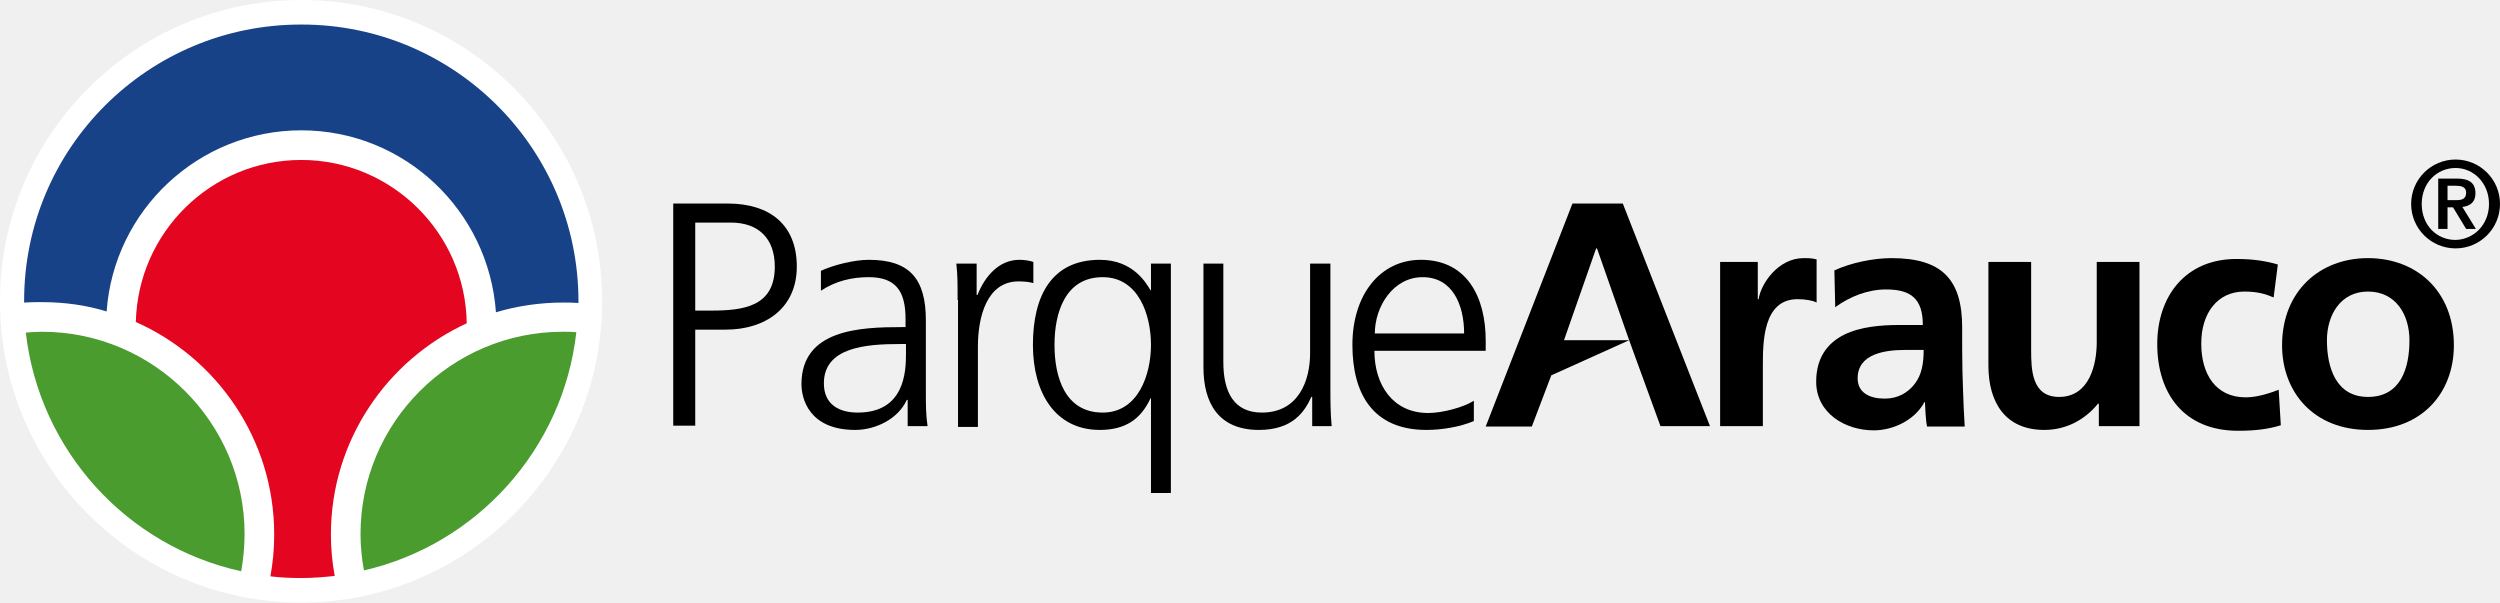
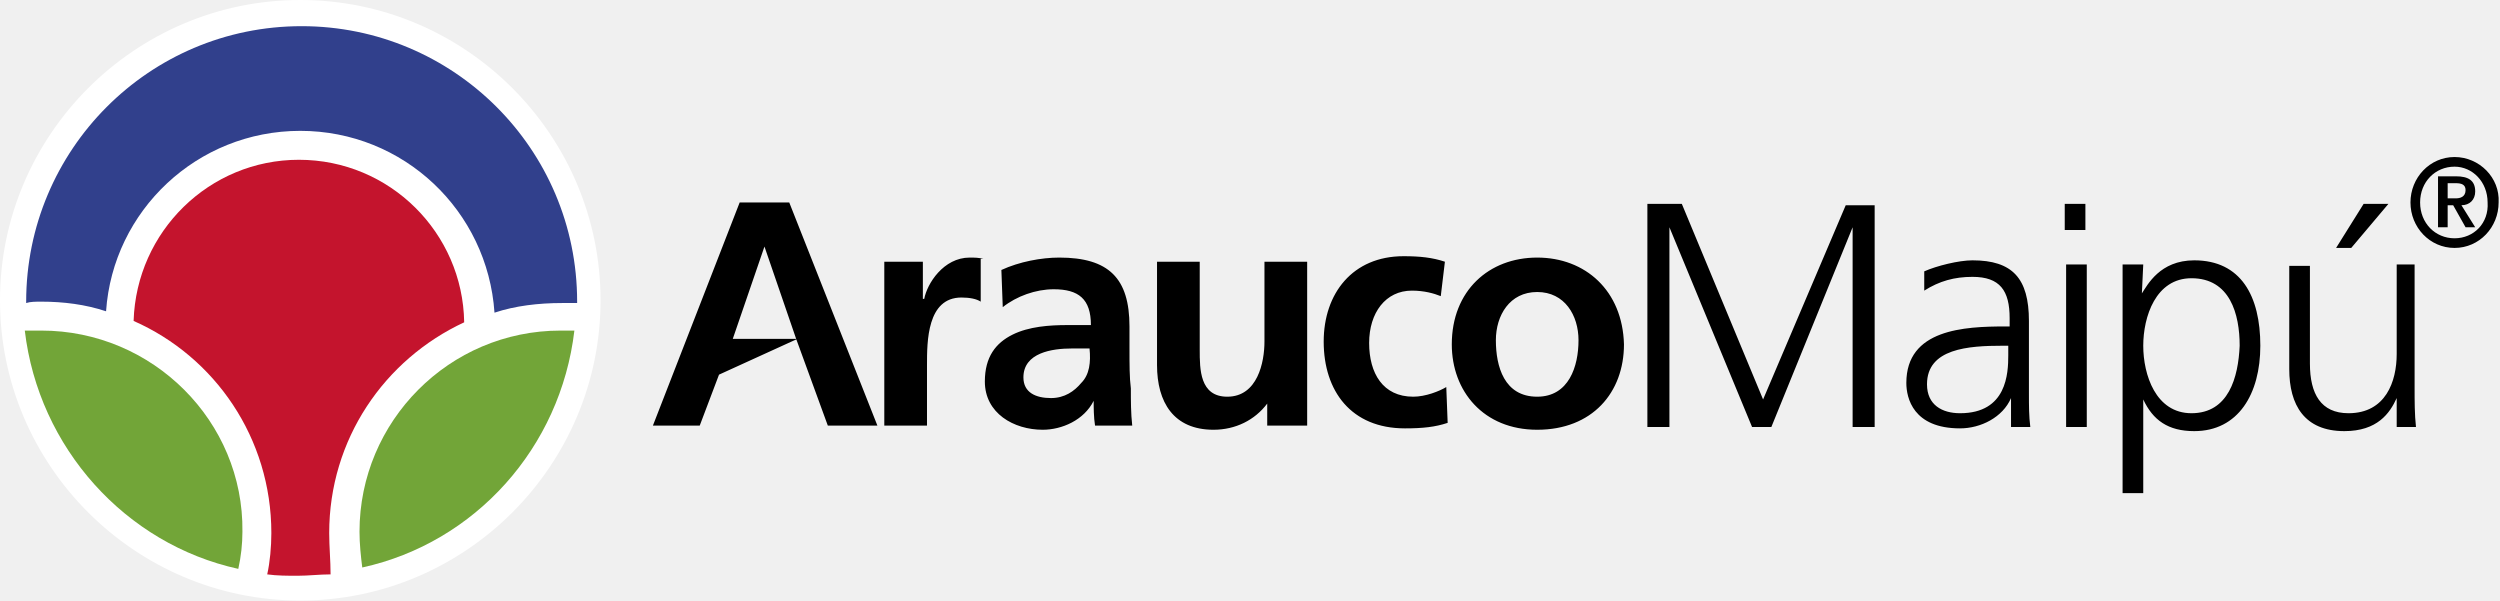
- <svg xmlns="http://www.w3.org/2000/svg" version="1.1" id="Capa_1" x="0px" y="0px" viewBox="0 0 590.8 142.4" style="enable-background:new 0 0 590.8 142.4;" xml:space="preserve">
+ <svg xmlns="http://www.w3.org/2000/svg" version="1.1" id="Capa_1" x="0px" y="0px" viewBox="0 0 181.5 43.6" style="enable-background:new 0 0 181.5 43.6;" xml:space="preserve">
  <style type="text/css">
	.st0{fill:#FFFFFF;}
- 	.st1{fill:#499C2D;}
- 	.st2{fill:#184287;}
- 	.st3{fill:#E40521;}
+ 	.st1{fill:#72A538;}
+ 	.st2{fill:#31408C;}
+ 	.st3{fill:#C4142D;}
</style>
-   <g id="XMLID_80_">
-     <g id="XMLID_87_">
-       <path id="XMLID_116_" d="M159.1,48.1H172c9.9,0,16.3,5,16.3,14.9c0,9.8-7.4,14.9-16.8,14.9h-7.2v22.7h-5.2V48.1z M164.3,73.4h3.6    c7.8,0,15.2-0.9,15.2-10.4c0-6.6-3.8-10.4-10.4-10.4h-8.4V73.4z" />
-       <path id="XMLID_113_" d="M214.5,94.5h-0.2c-2.1,4.6-7.5,7.1-12.2,7.1c-10.9,0-12.7-7.4-12.7-10.8c0-12.9,13.7-13.5,23.7-13.5h0.9    v-1.9c0-6.6-2.3-9.9-8.7-9.9c-4,0-7.8,0.9-11.3,3.2V64c3-1.4,7.9-2.6,11.3-2.6c9.5,0,13.5,4.3,13.5,14.3v16.9c0,3.1,0,5.4,0.4,8.1    h-4.7V94.5z M214.1,81.3h-1.4c-8.2,0-18,0.8-18,9.3c0,5,3.6,6.9,8,6.9c11.1,0,11.4-9.7,11.4-13.9V81.3z" />
-       <path id="XMLID_112_" d="M226.3,70.9c0-4.2,0-5.8-0.3-8.6h4.8v7.4h0.2c1.7-4.3,5-8.3,9.9-8.3c1.1,0,2.5,0.2,3.3,0.5v5    c-1-0.3-2.3-0.4-3.5-0.4c-7.5,0-9.6,8.4-9.6,15.4v19h-4.7V70.9z" />
-       <path id="XMLID_109_" d="M276.7,116.5H272V94.1h-0.1c-2.3,5-6,7.5-12,7.5c-10.5,0-15.8-8.7-15.8-20.1c0-11.7,4.5-20.1,15.8-20.1    c8.1,0,11.1,5.8,12,7.2h0.1v-6.3h4.7V116.5z M260.6,97.5c8.4,0,11.4-9,11.4-16c0-7-2.9-16-11.4-16c-9,0-11.4,8.6-11.4,16    C249.2,89,251.6,97.5,260.6,97.5" />
-       <path id="XMLID_108_" d="M314.4,91.7c0,2.9,0,5.9,0.3,9h-4.6v-6.9h-0.2c-1.6,3.5-4.4,7.8-12.4,7.8c-9.5,0-13.1-6.3-13.1-14.8V62.3    h4.7v23.3c0,7.2,2.6,11.9,9.1,11.9c8.7,0,11.4-7.6,11.4-14V62.3h4.8V91.7z" />
-       <path id="XMLID_105_" d="M348.3,99.5c-3.3,1.4-7.6,2.1-11.2,2.1c-12.7,0-17.5-8.6-17.5-20.1c0-11.8,6.5-20.1,16.2-20.1    c10.8,0,15.3,8.7,15.3,19.1v2.4h-26.3c0,8.1,4.4,14.7,12.7,14.7c3.5,0,8.5-1.4,10.8-2.9V99.5z M346,78.8c0-6.7-2.7-13.3-9.8-13.3    c-7,0-11.3,7-11.3,13.3H346z" />
-       <path id="XMLID_102_" d="M371.6,48.1h11.9l20.6,52.6h-11.7l-7.4-20.3l-18.4,8.3l-4.6,12.1h-10.9L371.6,48.1z M377.4,58.7h-0.2    l-7.6,21.7h15.4L377.4,58.7z" />
-       <path id="XMLID_101_" d="M406.5,61.9h8.9v8.8h0.2c0.5-3.6,4.6-9.7,10.6-9.7c1,0,2,0,3.1,0.3v10.2c-0.9-0.5-2.7-0.8-4.5-0.8    c-8.2,0-8.2,10.2-8.2,15.8v14.2h-10.1V61.9z" />
-       <path id="XMLID_98_" d="M433.5,63.9c3.9-1.8,9.2-2.9,13.5-2.9c11.8,0,16.7,4.9,16.7,16.4v5c0,3.9,0.1,6.9,0.2,9.7    c0.1,2.9,0.2,5.6,0.4,8.7h-8.9c-0.4-2-0.4-4.6-0.5-5.8h-0.1c-2.3,4.3-7.4,6.7-12,6.7c-6.8,0-13.6-4.1-13.6-11.5    c0-5.8,2.8-9.2,6.6-11.1c3.8-1.9,8.8-2.3,13-2.3h5.6c0-6.2-2.8-8.4-8.7-8.4c-4.3,0-8.6,1.7-12,4.2L433.5,63.9z M445.4,94.2    c3.1,0,5.5-1.4,7.1-3.5c1.7-2.2,2.1-5,2.1-8h-4.4c-4.5,0-11.2,0.8-11.2,6.7C439,92.8,441.8,94.2,445.4,94.2" />
-       <path id="XMLID_97_" d="M505.5,100.7H496v-5.3h-0.2c-3.1,3.8-7.5,6.2-12.7,6.2c-9.2,0-13.2-6.5-13.2-15.2V61.9H480v20.7    c0,4.7,0.1,11.2,6.6,11.2c7.3,0,8.9-7.9,8.9-12.9v-19h10.1V100.7z" />
-       <path id="XMLID_96_" d="M537.3,70.3c-1.8-0.8-3.8-1.4-6.9-1.4c-6.3,0-10.2,5-10.2,12.3c0,7.2,3.4,12.7,10.5,12.7    c2.9,0,6-1.1,7.8-1.8l0.5,8.4c-2.9,0.9-6,1.3-10.1,1.3c-12.7,0-19.1-8.7-19.1-20.5c0-11.2,6.6-20.1,18.7-20.1c4.1,0,7,0.5,9.8,1.3    L537.3,70.3z" />
-       <path id="XMLID_93_" d="M559.6,61c11.5,0,20.3,7.8,20.3,20.6c0,11.2-7.5,20-20.3,20c-12.8,0-20.3-8.9-20.3-20    C539.3,68.8,548.2,61,559.6,61 M559.6,93.8c7.8,0,9.8-6.9,9.8-13.4c0-6-3.2-11.5-9.8-11.5c-6.6,0-9.7,5.7-9.7,11.5    C549.9,86.8,552,93.8,559.6,93.8" />
-       <path id="XMLID_88_" d="M569.8,48.2c0-5.8,4.7-10.5,10.5-10.5c5.8,0,10.5,4.7,10.5,10.5c0,5.8-4.7,10.5-10.5,10.5    C574.5,58.7,569.8,54,569.8,48.2 M588.2,48.2c0-4.9-3.6-8.5-7.9-8.5c-4.4,0-8,3.5-8,8.5s3.5,8.5,8,8.5    C584.6,56.6,588.2,53.1,588.2,48.2 M576.2,42.2h4.4c2.9,0,4.4,1,4.4,3.5c0,2-1.2,3-3.1,3.2l3.2,5.2h-2.3l-3.1-5.1h-1.3v5.1h-2.2    V42.2z M578.4,47.3h2c1.3,0,2.4-0.2,2.4-1.8c0-1.4-1.3-1.6-2.4-1.6h-2V47.3z" />
-     </g>
-     <g id="XMLID_81_">
-       <path id="XMLID_86_" class="st0" d="M142.3,71.2c0,39.3-31.9,71.2-71.2,71.2C31.9,142.4,0,110.5,0,71.2C0,31.9,31.9,0,71.2,0    C110.5,0,142.3,31.9,142.3,71.2" />
-       <path id="XMLID_85_" class="st1" d="M136.2,78.5c-1-0.1-2.1-0.1-3.2-0.1c-26.4,0-47.8,21.5-47.8,47.8c0,3,0.3,5.8,0.8,8.6    C112.6,128.7,133.1,106.2,136.2,78.5" />
-       <path id="XMLID_84_" class="st1" d="M9.9,78.4c-1.3,0-2.5,0.1-3.8,0.2C9.3,106.5,30,129.1,57,135c0.5-2.8,0.8-5.8,0.8-8.8    C57.8,99.9,36.3,78.4,9.9,78.4" />
-       <path id="XMLID_83_" class="st2" d="M9.9,71.4c5.3,0,10.4,0.7,15.3,2.2c1.7-23.9,21.7-42.8,46-42.8c24.4,0,44.3,19,46,43    c5-1.5,10.4-2.3,15.9-2.3c1.2,0,2.4,0,3.6,0.1c0-0.1,0-0.3,0-0.4c0-36.1-29.3-65.4-65.4-65.4C35,5.7,5.7,35,5.7,71.1    c0,0.2,0,0.3,0,0.4C7.1,71.4,8.5,71.4,9.9,71.4" />
-       <path id="XMLID_82_" class="st3" d="M78.2,126.3c0-22.1,13.2-41.2,32.1-49.9C110,55,92.5,37.8,71.2,37.8    c-21.3,0-38.6,17.1-39.1,38.3c19.2,8.5,32.7,27.8,32.7,50.2c0,3.4-0.3,6.7-0.9,9.9c2.4,0.3,4.8,0.4,7.3,0.4c2.6,0,5.3-0.2,7.9-0.5    C78.5,132.9,78.2,129.6,78.2,126.3" />
+   <g>
+     <path d="M102.6,28.8c-2.2,0-3.2-1.7-3.2-3.9c0-2.2,1.2-3.8,3.1-3.8c0.9,0,1.6,0.2,2.1,0.4l0.3-2.5c-0.9-0.3-1.8-0.4-3-0.4   c-3.7,0-5.8,2.7-5.8,6.2c0,3.6,2,6.3,5.9,6.3c1.3,0,2.2-0.1,3.1-0.4l-0.1-2.6C104.5,28.4,103.5,28.8,102.6,28.8 M91.8,24.8   c0,1.5-0.5,4-2.7,4c-2,0-2-2-2-3.4V19h-3.1v7.5c0,2.7,1.2,4.7,4.1,4.7c1.6,0,3-0.7,3.9-1.9h0v1.6h2.9V19h-3.1V24.8z M71.4,18.8   c-0.3-0.1-0.7-0.1-1-0.1c-1.9,0-3.1,1.9-3.3,3h-0.1V19h-2.8v11.9h3.1v-4.4c0-1.7,0-4.9,2.5-4.9c0.6,0,1.1,0.1,1.4,0.3V18.8z    M53.7,14.7l-6.3,16.2h3.4l1.4-3.7l5.7-2.6h-4.7l2.3-6.7h0l2.3,6.7l2.3,6.3h3.6l-6.4-16.2H53.7z M173.4,14.8h-1.8l-2,3.2h1.1   L173.4,14.8z M82,25.2v-1.5c0-3.5-1.5-5-5.1-5c-1.3,0-2.9,0.3-4.2,0.9l0.1,2.7c1-0.8,2.4-1.3,3.7-1.3c1.8,0,2.7,0.7,2.7,2.6h-1.7   c-1.3,0-2.8,0.1-4,0.7c-1.2,0.6-2,1.6-2,3.4c0,2.3,2.1,3.5,4.2,3.5c1.4,0,3-0.7,3.7-2.1h0c0,0.4,0,1.2,0.1,1.8h2.7   c-0.1-0.9-0.1-1.8-0.1-2.7C82,27.4,82,26.5,82,25.2 M78.5,27.8c-0.5,0.6-1.2,1.1-2.2,1.1c-1.1,0-2-0.4-2-1.5c0-1.8,2.1-2.1,3.5-2.1   h1.3C79.2,26.3,79.1,27.2,78.5,27.8 M179.7,13.9c0-0.8-0.5-1.1-1.4-1.1H177v3.7h0.7v-1.6h0.4l0.9,1.6h0.7l-1-1.6   C179.3,14.9,179.7,14.5,179.7,13.9 M177.7,14.4v-1.1h0.6c0.4,0,0.7,0.1,0.7,0.5c0,0.5-0.4,0.6-0.7,0.6H177.7z M175.5,19.2H174v6.5   c0,2-0.8,4.3-3.5,4.3c-2,0-2.8-1.4-2.8-3.6v-7.1h-1.5v7.5c0,2.6,1.1,4.5,4,4.5c2.4,0,3.3-1.3,3.8-2.4h0V31h1.4   c-0.1-0.9-0.1-1.9-0.1-2.8V19.2z M178.2,11.4c-1.8,0-3.2,1.5-3.2,3.3c0,1.8,1.4,3.3,3.2,3.3c1.8,0,3.2-1.5,3.2-3.3   C181.5,12.9,180,11.4,178.2,11.4 M178.2,17.3c-1.4,0-2.5-1.1-2.5-2.6c0-1.5,1.1-2.6,2.5-2.6c1.3,0,2.4,1.1,2.4,2.6   C180.7,16.2,179.6,17.3,178.2,17.3 M111.6,18.7c-3.5,0-6.2,2.4-6.2,6.3c0,3.4,2.3,6.2,6.2,6.2c4,0,6.3-2.7,6.3-6.2   C117.8,21.1,115.1,18.7,111.6,18.7 M111.6,28.8c-2.4,0-3-2.2-3-4.1c0-1.8,1-3.5,3-3.5c2,0,3,1.7,3,3.5   C114.6,26.6,113.9,28.8,111.6,28.8 M159.3,18.9c-2.5,0-3.4,1.8-3.8,2.4h0l0.1-2.1h-1.5v16.6h1.5V29h0c0.7,1.5,1.8,2.3,3.7,2.3   c3.2,0,4.8-2.7,4.8-6.2C164.1,21.5,162.7,18.9,159.3,18.9 M159.1,30c-2.6,0-3.5-2.8-3.5-4.9c0-2.1,0.9-4.9,3.5-4.9   c2.8,0,3.5,2.6,3.5,4.9C162.5,27.4,161.8,30,159.1,30 M147.3,23.3c0-3.1-1.2-4.4-4.1-4.4c-1,0-2.6,0.4-3.5,0.8v1.4   c1.1-0.7,2.2-1,3.5-1c2,0,2.7,1,2.7,3v0.6h-0.3c-3,0-7.2,0.2-7.2,4.1c0,1.1,0.5,3.3,3.9,3.3c1.5,0,3.1-0.8,3.7-2.2h0V31h1.4   c-0.1-0.8-0.1-1.5-0.1-2.5V23.3z M145.8,25.8c0,1.3-0.1,4.2-3.5,4.2c-1.3,0-2.4-0.6-2.4-2.1c0-2.6,3-2.8,5.5-2.8h0.4V25.8z M128,29   l-5.9-14.2h-2.5V31h1.6V16.5h0l6,14.5h1.4l5.9-14.5h0V31h1.6V14.9H134L128,29z M151.4,14.8h-1.5v1.9h1.5V14.8z M150,31h1.5V19.2   H150V31z" />
+     <g>
+       <path class="st0" d="M43.6,21.8c0,12-9.8,21.8-21.8,21.8C9.8,43.6,0,33.8,0,21.8C0,9.8,9.8,0,21.8,0C33.8,0,43.6,9.8,43.6,21.8" />
+       <path class="st1" d="M41.7,24c-0.3,0-0.6,0-1,0c-8.1,0-14.6,6.6-14.6,14.6c0,0.9,0.1,1.8,0.2,2.6C34.5,39.4,40.7,32.5,41.7,24" />
+       <path class="st1" d="M3,24c-0.4,0-0.8,0-1.2,0c1,8.5,7.3,15.5,15.5,17.3c0.2-0.9,0.3-1.8,0.3-2.7C17.7,30.6,11.1,24,3,24" />
+       <path class="st2" d="M3,21.9c1.6,0,3.2,0.2,4.7,0.7c0.5-7.3,6.6-13.1,14.1-13.1c7.5,0,13.6,5.8,14.1,13.2c1.5-0.5,3.2-0.7,4.9-0.7    c0.4,0,0.7,0,1.1,0c0,0,0-0.1,0-0.1c0-11.1-9-20-20-20c-11.1,0-20,9-20,20v0.1C2.2,21.9,2.6,21.9,3,21.9" />
+       <path class="st3" d="M23.9,38.7c0-6.8,4-12.6,9.8-15.3c-0.1-6.5-5.4-11.8-12-11.8c-6.5,0-11.8,5.2-12,11.7c5.9,2.6,10,8.5,10,15.4    c0,1-0.1,2.1-0.3,3c0.7,0.1,1.5,0.1,2.2,0.1c0.8,0,1.6-0.1,2.4-0.1C24,40.7,23.9,39.7,23.9,38.7" />
    </g>
  </g>
</svg>
